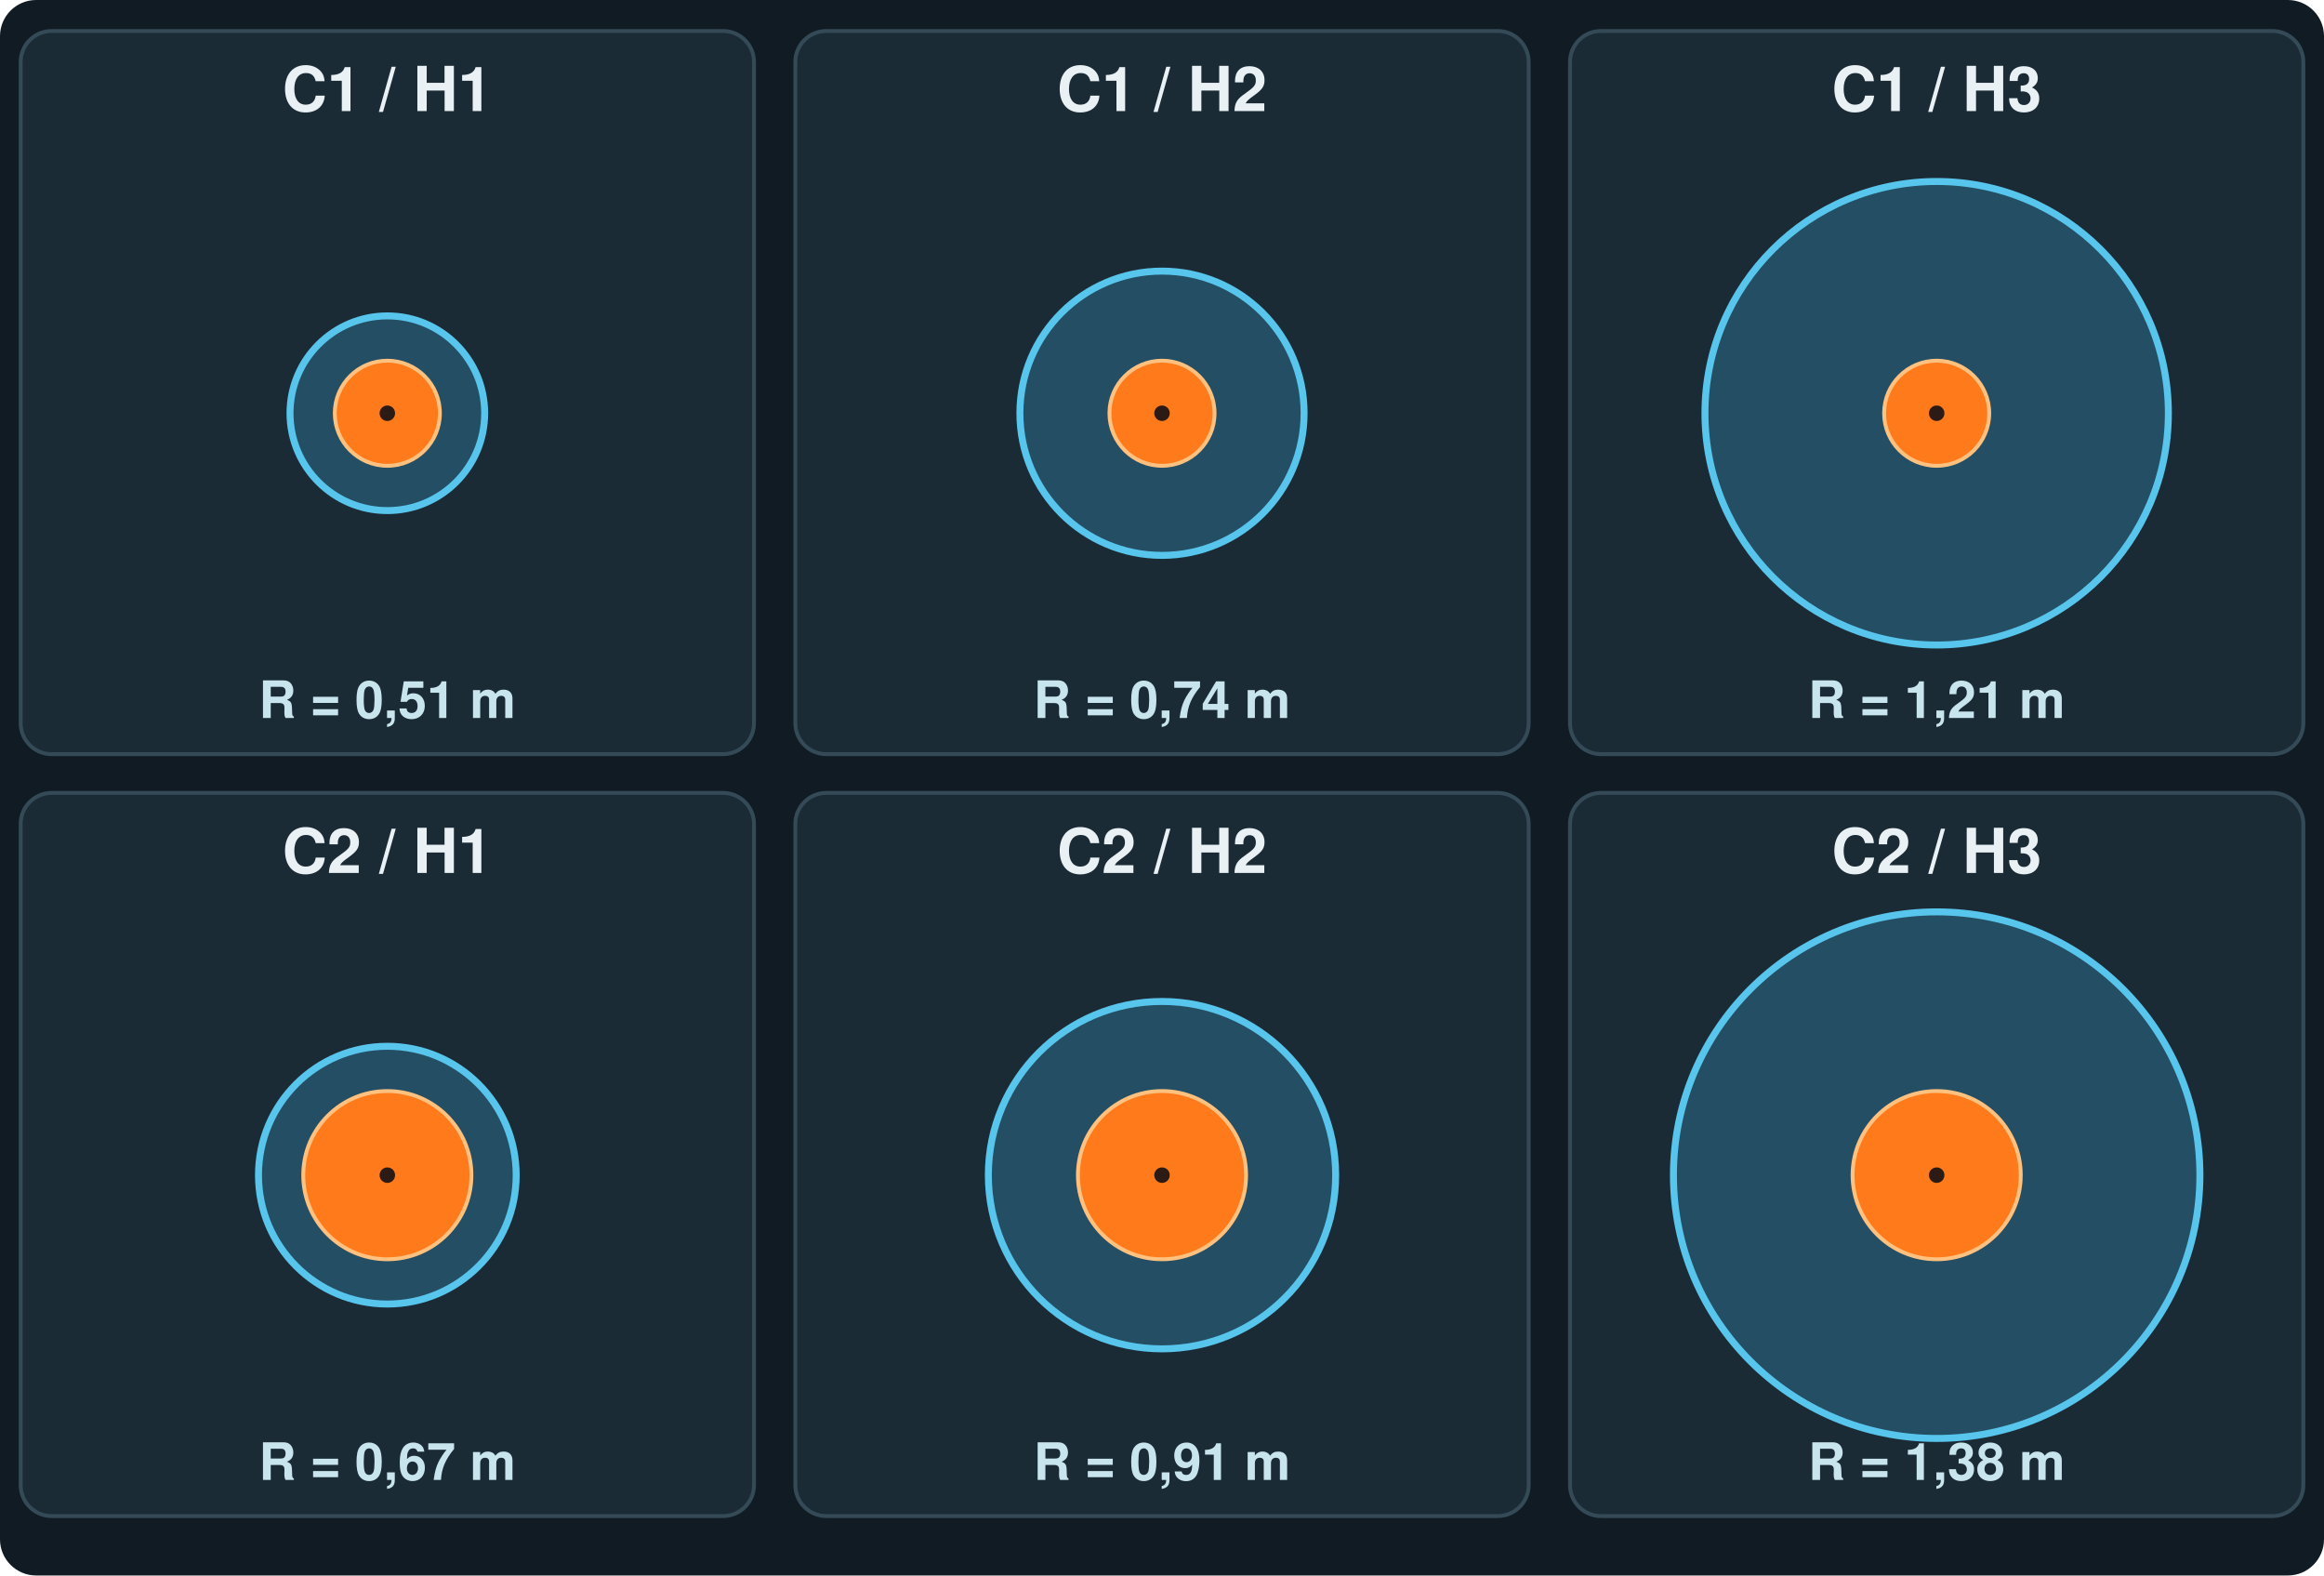
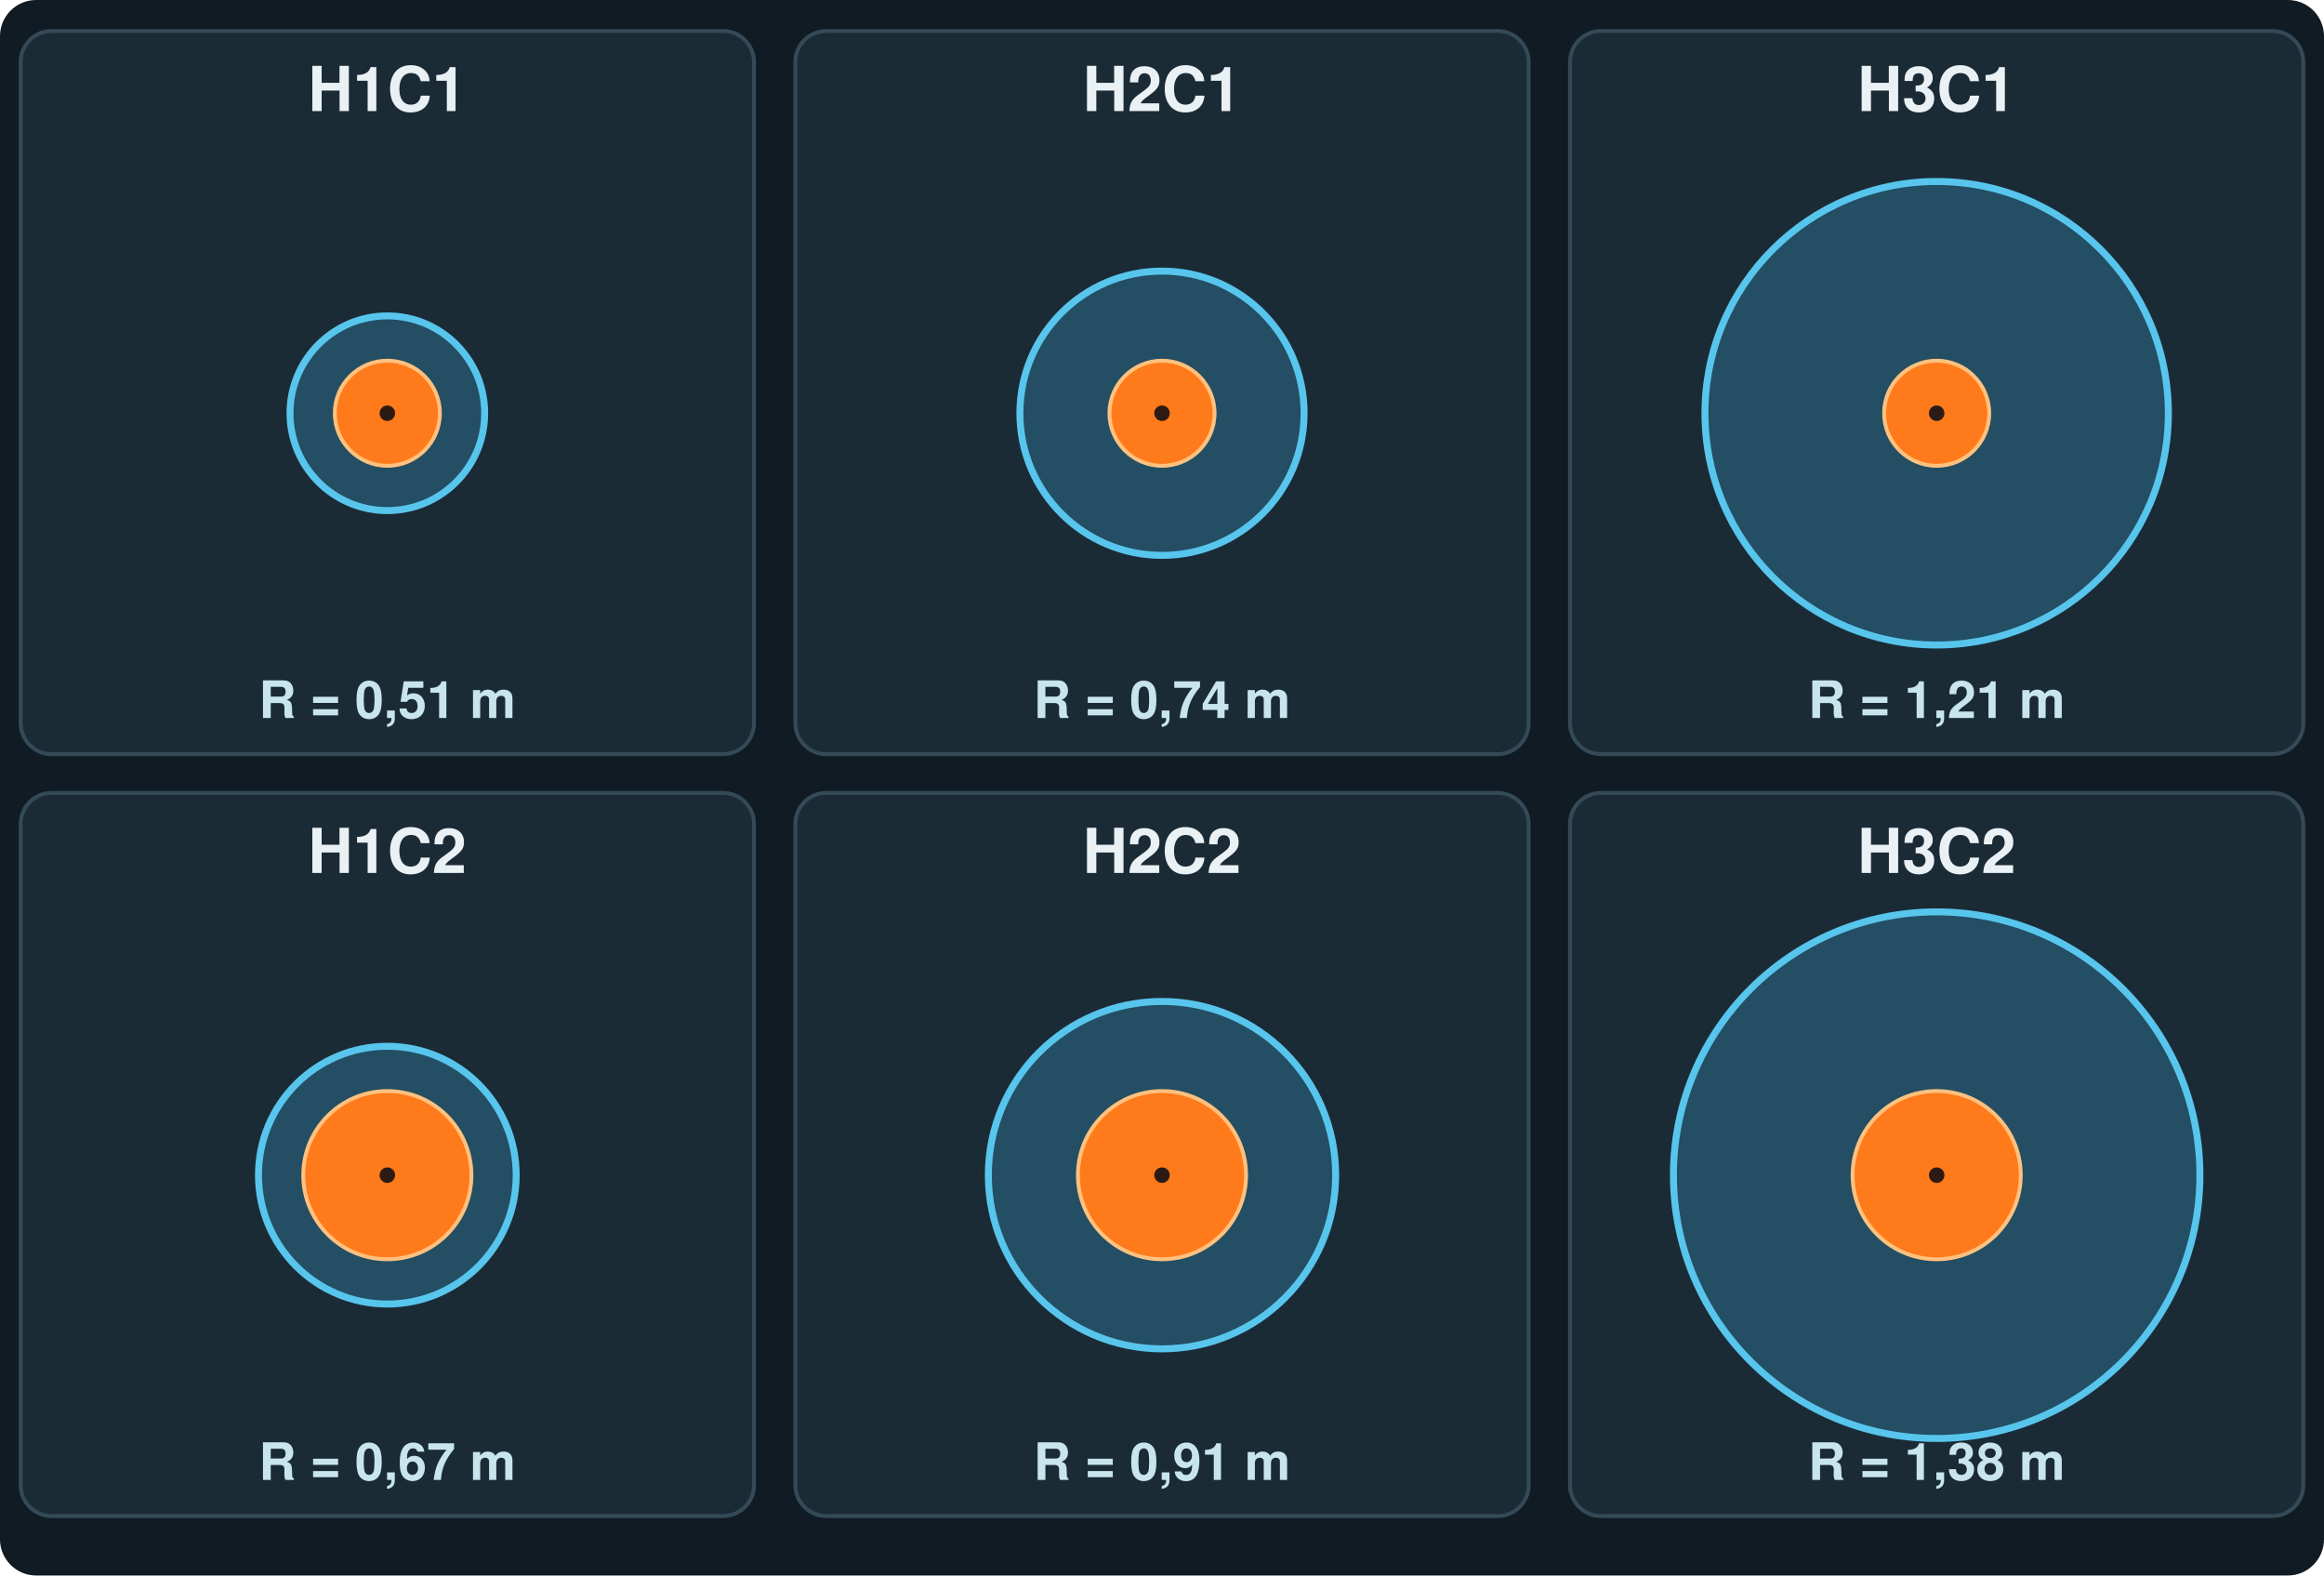
<svg xmlns="http://www.w3.org/2000/svg" font-family="-apple-system-body, ui-sans-serif, -apple-system, system-ui, &quot;Segoe UI&quot;, Helvetica, &quot;Apple Color Emoji&quot;, Arial, sans-serif, &quot;Segoe UI Emoji&quot;, &quot;Segoe UI Symbol&quot;" font-weight="400" data-d-component="svg" fill="currentColor" style="color:rgb(237, 237, 237)" viewBox="0 0 900 610" width="100%">
  <rect x="0" y="0" width="900" height="610" rx="14" fill="#101b24" />
  <rect x="8" y="12" width="284" height="280" rx="12" fill="#1b2b36" stroke="#344a57" stroke-width="1.5" />
-   <text x="150" y="43" text-anchor="middle" fill="#eaf1f5" font-size="24" font-weight="700">C1 / H1</text>
+   <text x="150" y="43" text-anchor="middle" fill="#eaf1f5" font-size="24" font-weight="700">H1C1</text>
  <circle cx="150" cy="160" r="37.69" fill="#39a9d7" fill-opacity=".28" stroke="#58c5ed" stroke-width="2.7" />
  <circle cx="150" cy="160" r="20.35" fill="#ff7a1a" stroke="#ffc17f" stroke-width="1.5" />
  <circle cx="150" cy="160" r="3" fill="#2b1b14" />
  <text x="150" y="278" text-anchor="middle" fill="#c8e5ee" font-size="20" font-weight="600">R = 0,51 m</text>
  <rect x="308" y="12" width="284" height="280" rx="12" fill="#1b2b36" stroke="#344a57" stroke-width="1.5" />
-   <text x="450" y="43" text-anchor="middle" fill="#eaf1f5" font-size="24" font-weight="700">C1 / H2</text>
+   <text x="450" y="43" text-anchor="middle" fill="#eaf1f5" font-size="24" font-weight="700">H2C1</text>
  <circle cx="450" cy="160" r="55.03" fill="#39a9d7" fill-opacity=".28" stroke="#58c5ed" stroke-width="2.7" />
  <circle cx="450" cy="160" r="20.35" fill="#ff7a1a" stroke="#ffc17f" stroke-width="1.5" />
  <circle cx="450" cy="160" r="3" fill="#2b1b14" />
  <text x="450" y="278" text-anchor="middle" fill="#c8e5ee" font-size="20" font-weight="600">R = 0,74 m</text>
  <rect x="608" y="12" width="284" height="280" rx="12" fill="#1b2b36" stroke="#344a57" stroke-width="1.5" />
-   <text x="750" y="43" text-anchor="middle" fill="#eaf1f5" font-size="24" font-weight="700">C1 / H3</text>
+   <text x="750" y="43" text-anchor="middle" fill="#eaf1f5" font-size="24" font-weight="700">H3C1</text>
  <circle cx="750" cy="160" r="89.73" fill="#39a9d7" fill-opacity=".28" stroke="#58c5ed" stroke-width="2.7" />
  <circle cx="750" cy="160" r="20.35" fill="#ff7a1a" stroke="#ffc17f" stroke-width="1.5" />
  <circle cx="750" cy="160" r="3" fill="#2b1b14" />
  <text x="750" y="278" text-anchor="middle" fill="#c8e5ee" font-size="20" font-weight="600">R = 1,21 m</text>
  <rect x="8" y="307" width="284" height="280" rx="12" fill="#1b2b36" stroke="#344a57" stroke-width="1.5" />
-   <text x="150" y="338" text-anchor="middle" fill="#eaf1f5" font-size="24" font-weight="700">C2 / H1</text>
+   <text x="150" y="338" text-anchor="middle" fill="#eaf1f5" font-size="24" font-weight="700">H1C2</text>
  <circle cx="150" cy="455" r="49.9" fill="#39a9d7" fill-opacity=".28" stroke="#58c5ed" stroke-width="2.7" />
  <circle cx="150" cy="455" r="32.56" fill="#ff7a1a" stroke="#ffc17f" stroke-width="1.5" />
  <circle cx="150" cy="455" r="3" fill="#2b1b14" />
  <text x="150" y="573" text-anchor="middle" fill="#c8e5ee" font-size="20" font-weight="600">R = 0,67 m</text>
  <rect x="308" y="307" width="284" height="280" rx="12" fill="#1b2b36" stroke="#344a57" stroke-width="1.5" />
-   <text x="450" y="338" text-anchor="middle" fill="#eaf1f5" font-size="24" font-weight="700">C2 / H2</text>
+   <text x="450" y="338" text-anchor="middle" fill="#eaf1f5" font-size="24" font-weight="700">H2C2</text>
  <circle cx="450" cy="455" r="67.25" fill="#39a9d7" fill-opacity=".28" stroke="#58c5ed" stroke-width="2.7" />
  <circle cx="450" cy="455" r="32.56" fill="#ff7a1a" stroke="#ffc17f" stroke-width="1.5" />
  <circle cx="450" cy="455" r="3" fill="#2b1b14" />
  <text x="450" y="573" text-anchor="middle" fill="#c8e5ee" font-size="20" font-weight="600">R = 0,91 m</text>
  <rect x="608" y="307" width="284" height="280" rx="12" fill="#1b2b36" stroke="#344a57" stroke-width="1.5" />
-   <text x="750" y="338" text-anchor="middle" fill="#eaf1f5" font-size="24" font-weight="700">C2 / H3</text>
+   <text x="750" y="338" text-anchor="middle" fill="#eaf1f5" font-size="24" font-weight="700">H3C2</text>
  <circle cx="750" cy="455" r="101.94" fill="#39a9d7" fill-opacity=".28" stroke="#58c5ed" stroke-width="2.7" />
  <circle cx="750" cy="455" r="32.56" fill="#ff7a1a" stroke="#ffc17f" stroke-width="1.5" />
  <circle cx="750" cy="455" r="3" fill="#2b1b14" />
  <text x="750" y="573" text-anchor="middle" fill="#c8e5ee" font-size="20" font-weight="600">R = 1,38 m</text>
</svg>
